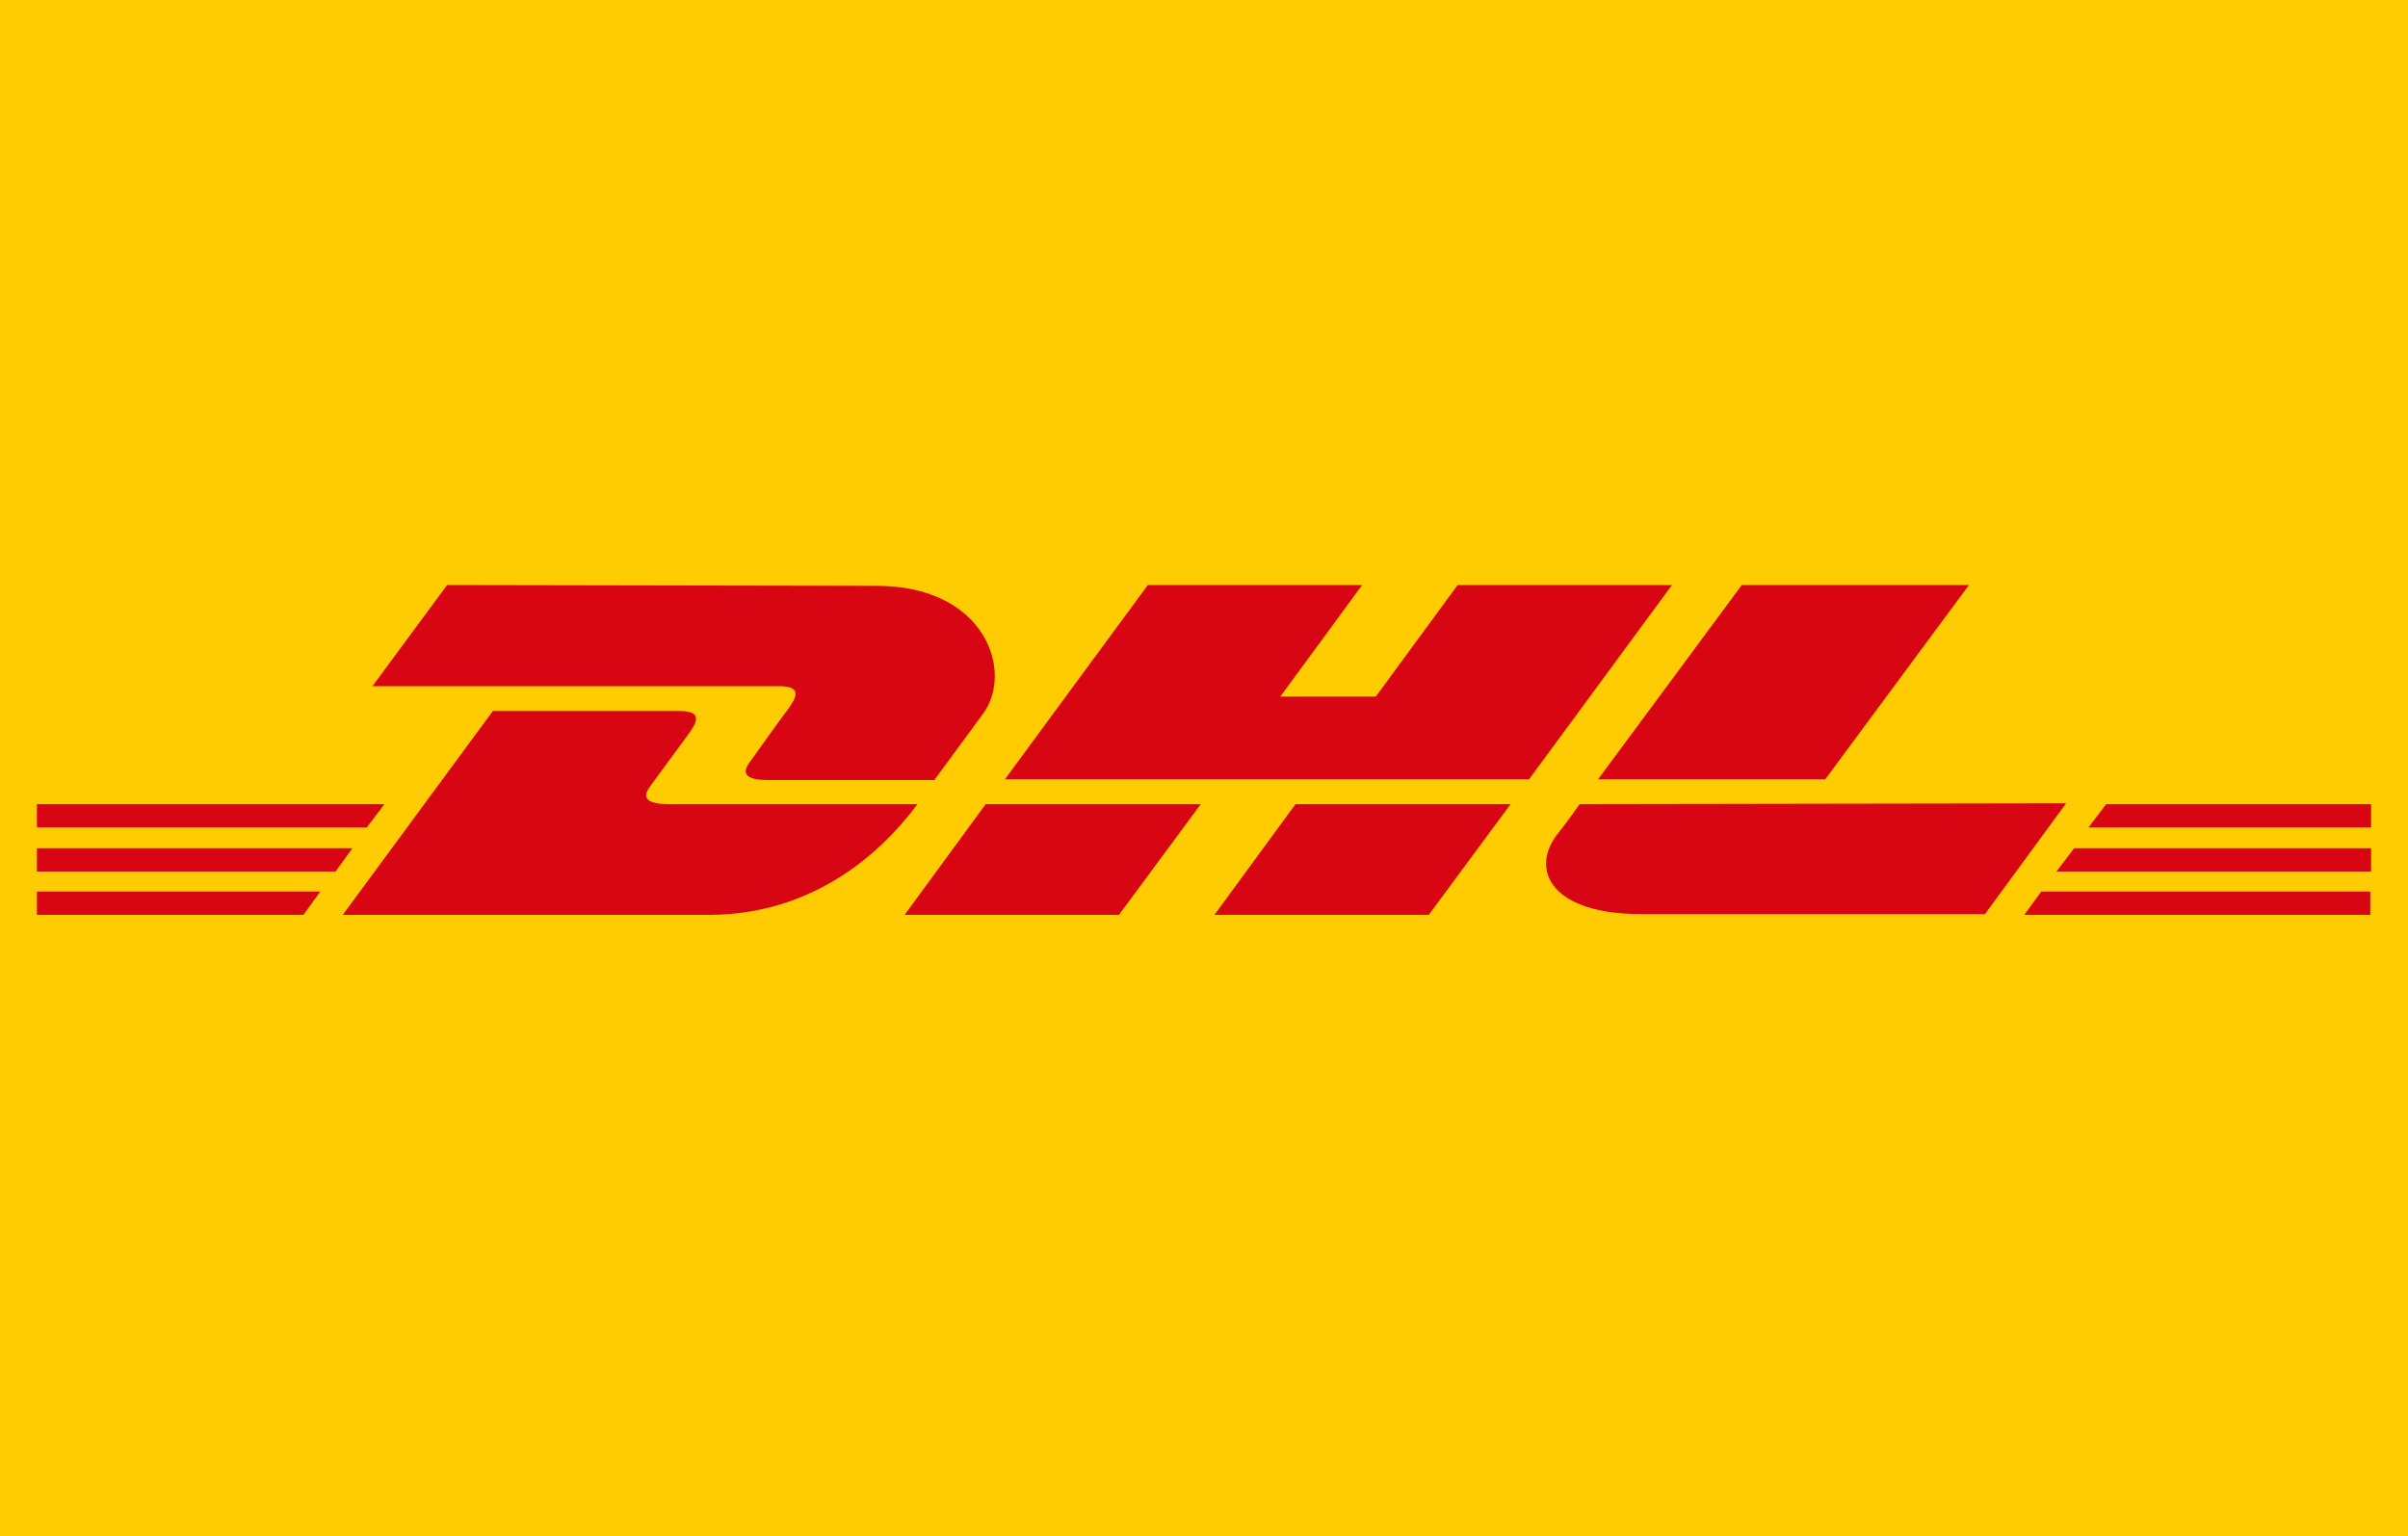
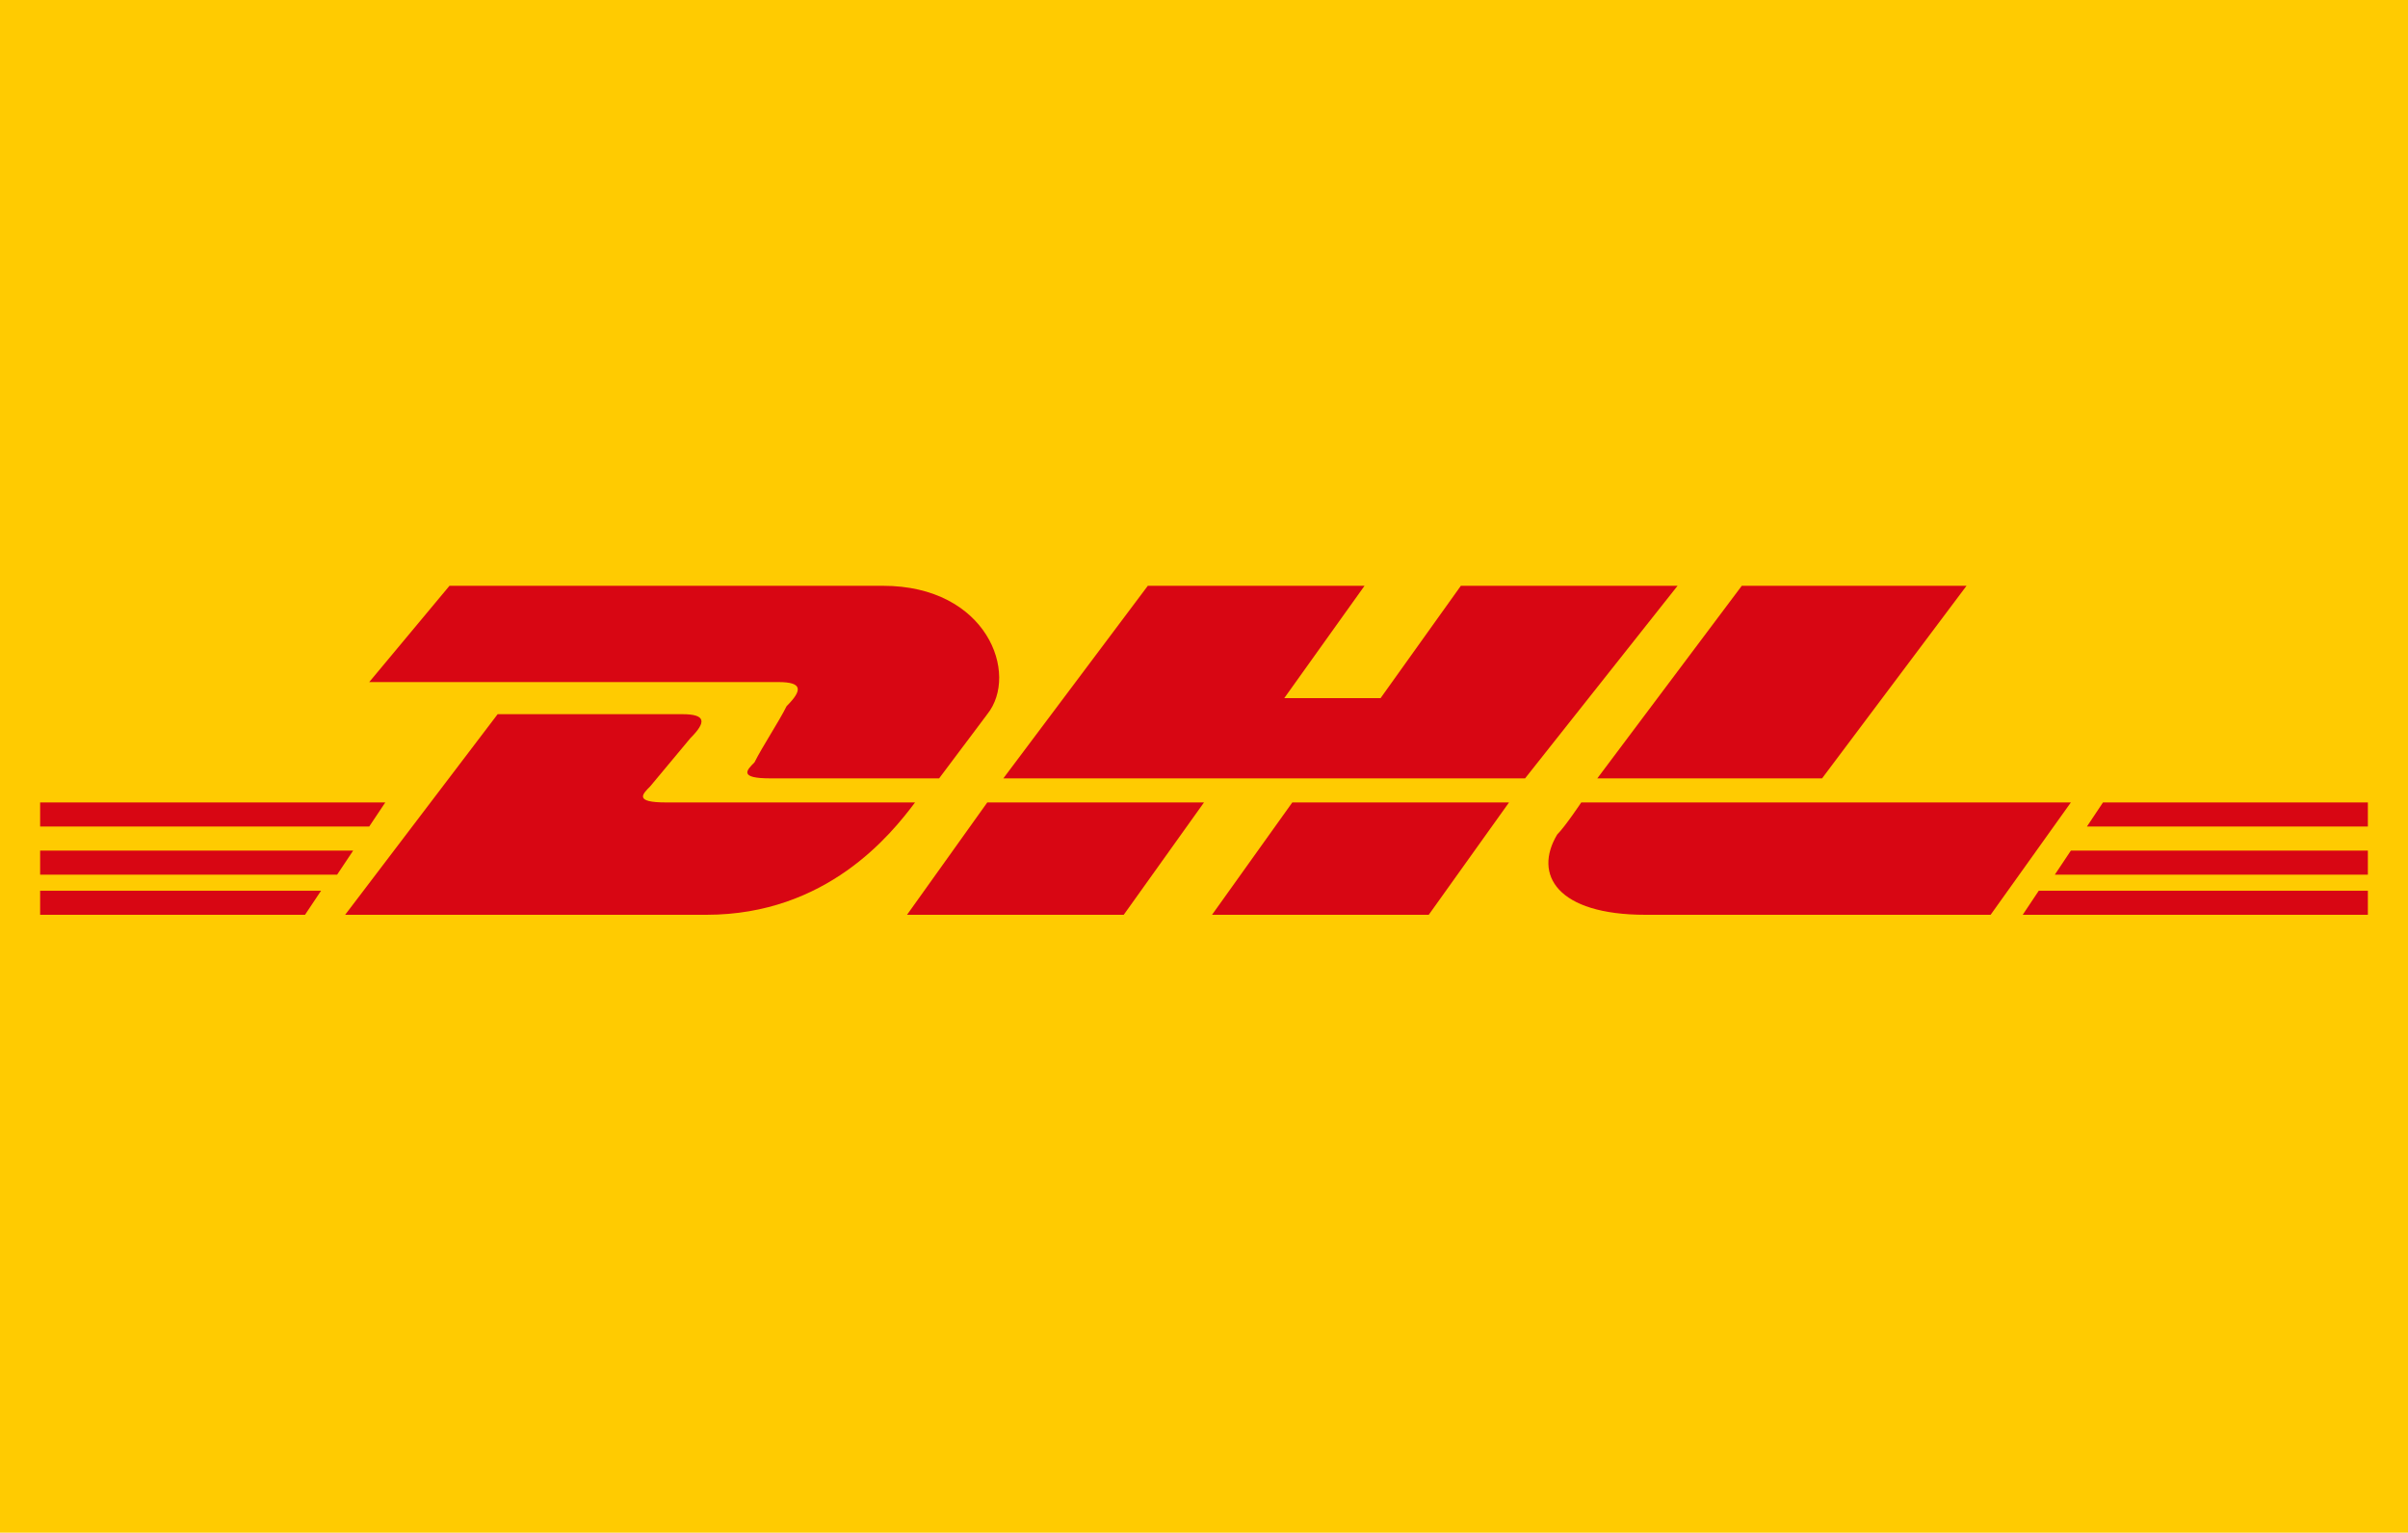
- <svg xmlns="http://www.w3.org/2000/svg" version="1.1" id="Laag_1" x="0px" y="0px" viewBox="0 0 300 191.4" style="enable-background:new 0 0 300 191.4;" xml:space="preserve">
+ <svg xmlns="http://www.w3.org/2000/svg" version="1.1" id="Laag_1" x="0px" y="0px" viewBox="0 0 30 19.1" style="enable-background:new 0 0 30 19.1;" xml:space="preserve">
  <style type="text/css">
	.st0{fill:#FFCB01;}
	.st1{fill:#D80613;}
</style>
-   <path class="st0" d="M0,0h300v191.4H0V0z" />
+   <path class="st0" d="M0,0h30v19.1H0V0z" />
  <g>
-     <path class="st1" d="M55.7,72.9l-9.3,12.6h50.6c2.6,0,2.5,1,1.3,2.7c-1.3,1.7-3.4,4.7-4.7,6.5c-0.7,0.9-1.8,2.5,2.1,2.5h20.7   l6.1-8.3c3.8-5.2,0.3-15.9-13.3-15.9L55.7,72.9L55.7,72.9z" />
-     <path class="st1" d="M42.7,114l18.7-25.4h23.2c2.6,0,2.5,1,1.3,2.7l-4.7,6.4c-0.7,0.9-1.8,2.5,2.1,2.5h31c-2.6,3.5-11,13.8-26,13.8   H42.7z M149.6,100.2L139.4,114h-26.7l10.1-13.8H149.6z M190.5,97.1h-65.3L143,72.9h26.7l-10.2,13.9h11.9l10.2-13.9h26.7L190.5,97.1   z M188.2,100.2L178,114h-26.7l10.1-13.8H188.2z M4.6,105.7h39.3l-2.1,2.9H4.6V105.7z M4.6,100.2h43.3l-2.2,2.9H4.6V100.2z    M4.6,111.1h35.3l-2.1,2.9H4.6V111.1z M295.4,108.6h-39.2l2.2-2.9h37V108.6z M295.4,114h-43.2l2.1-2.9h41V114z M262.4,100.2h33v2.9   h-35.2L262.4,100.2z M245.3,72.9l-17.9,24.2h-28.3L217,72.9H245.3z M196.8,100.2c0,0-1.9,2.7-2.9,3.9c-3.3,4.5-0.4,9.8,10.5,9.8   h42.9l10.1-13.8L196.8,100.2L196.8,100.2z" />
+     <path class="st1" d="M5.6,7.3L4.6,8.5h5.1c0.3,0,0.3,0.1,0.1,0.3C9.7,9,9.5,9.3,9.4,9.5C9.3,9.6,9.2,9.7,9.6,9.7h2.1l0.6-0.8   c0.4-0.5,0-1.6-1.3-1.6L5.6,7.3L5.6,7.3z" />
+     <path class="st1" d="M4.3,11.4l1.9-2.5h2.3c0.3,0,0.3,0.1,0.1,0.3L8.1,9.8C8,9.9,7.9,10,8.3,10h3.1c-0.3,0.4-1.1,1.4-2.6,1.4H4.3z    M15,10l-1,1.4h-2.7l1-1.4H15z M19,9.7h-6.5l1.8-2.4H17l-1,1.4h1.2l1-1.4h2.7L19,9.7z M18.8,10l-1,1.4h-2.7l1-1.4H18.8z M0.5,10.6   h3.9l-0.2,0.3H0.5V10.6z M0.5,10h4.3l-0.2,0.3H0.5V10z M0.5,11.1H4l-0.2,0.3H0.5V11.1z M29.5,10.9h-3.9l0.2-0.3h3.7V10.9z    M29.5,11.4h-4.3l0.2-0.3h4.1V11.4z M26.2,10h3.3v0.3H26L26.2,10z M24.5,7.3l-1.8,2.4h-2.8l1.8-2.4H24.5z M19.7,10   c0,0-0.2,0.3-0.3,0.4c-0.3,0.5,0,1,1.1,1h4.3l1-1.4L19.7,10L19.7,10z" />
  </g>
</svg>
